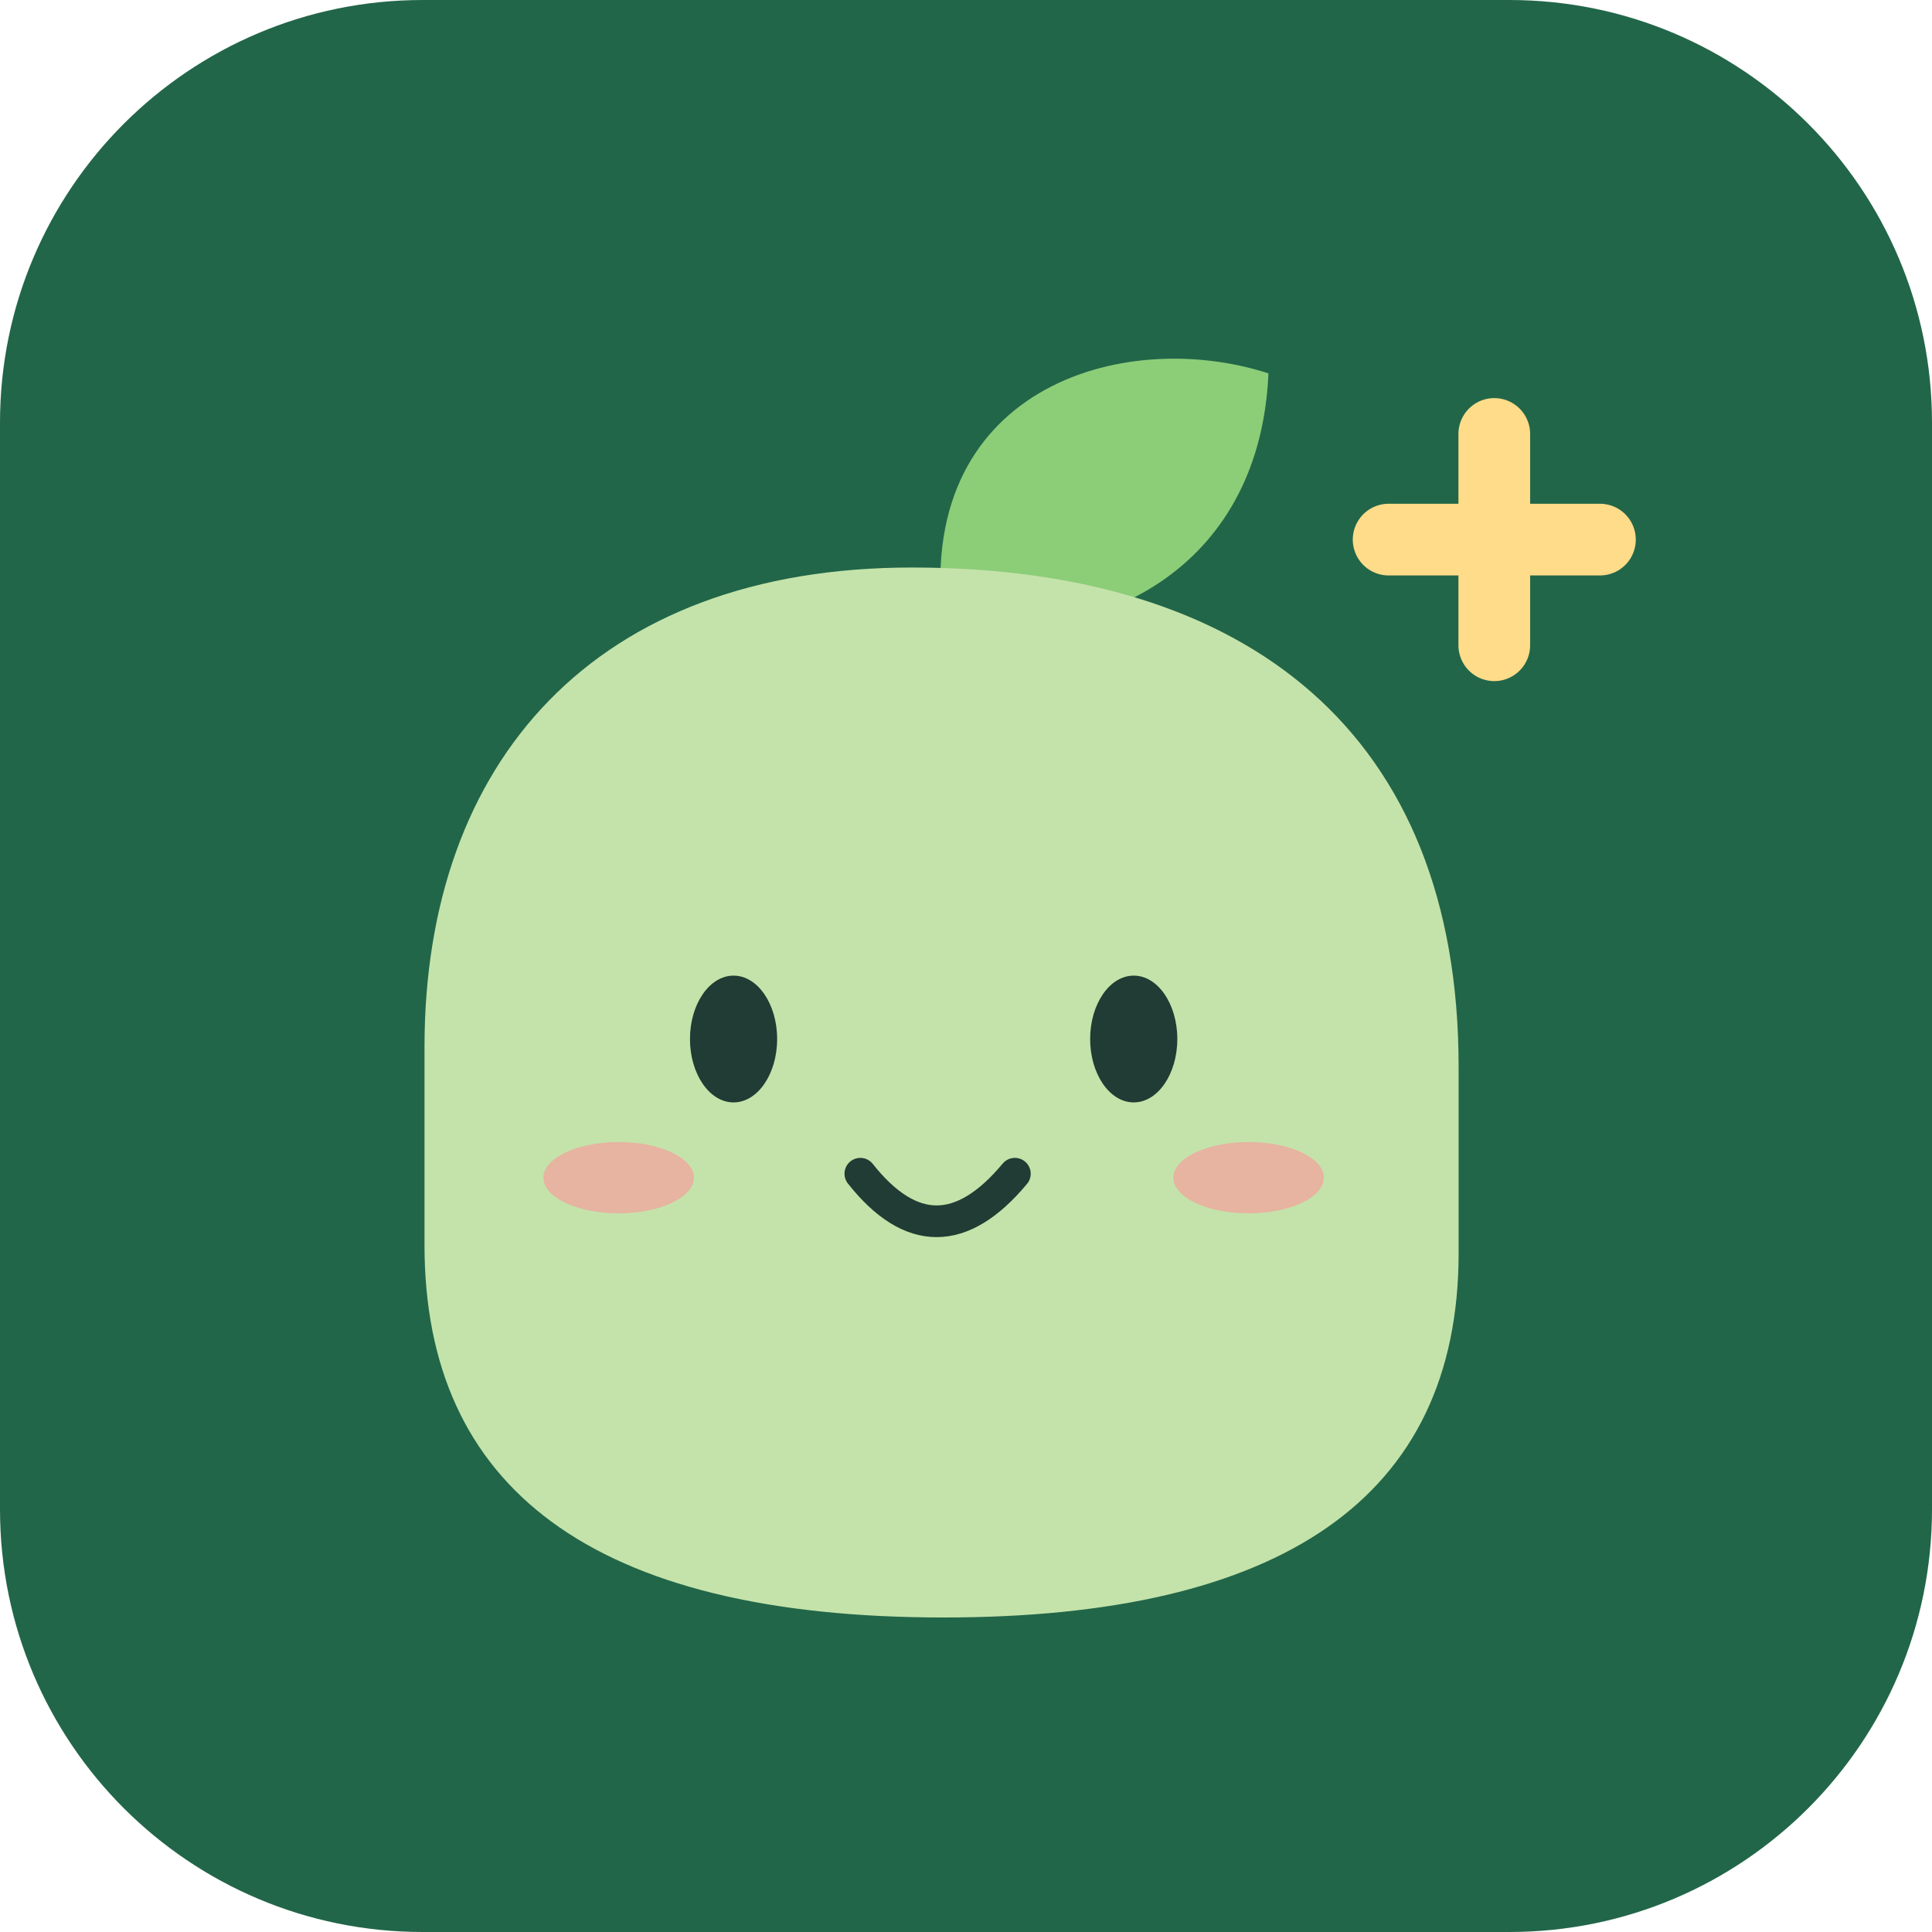
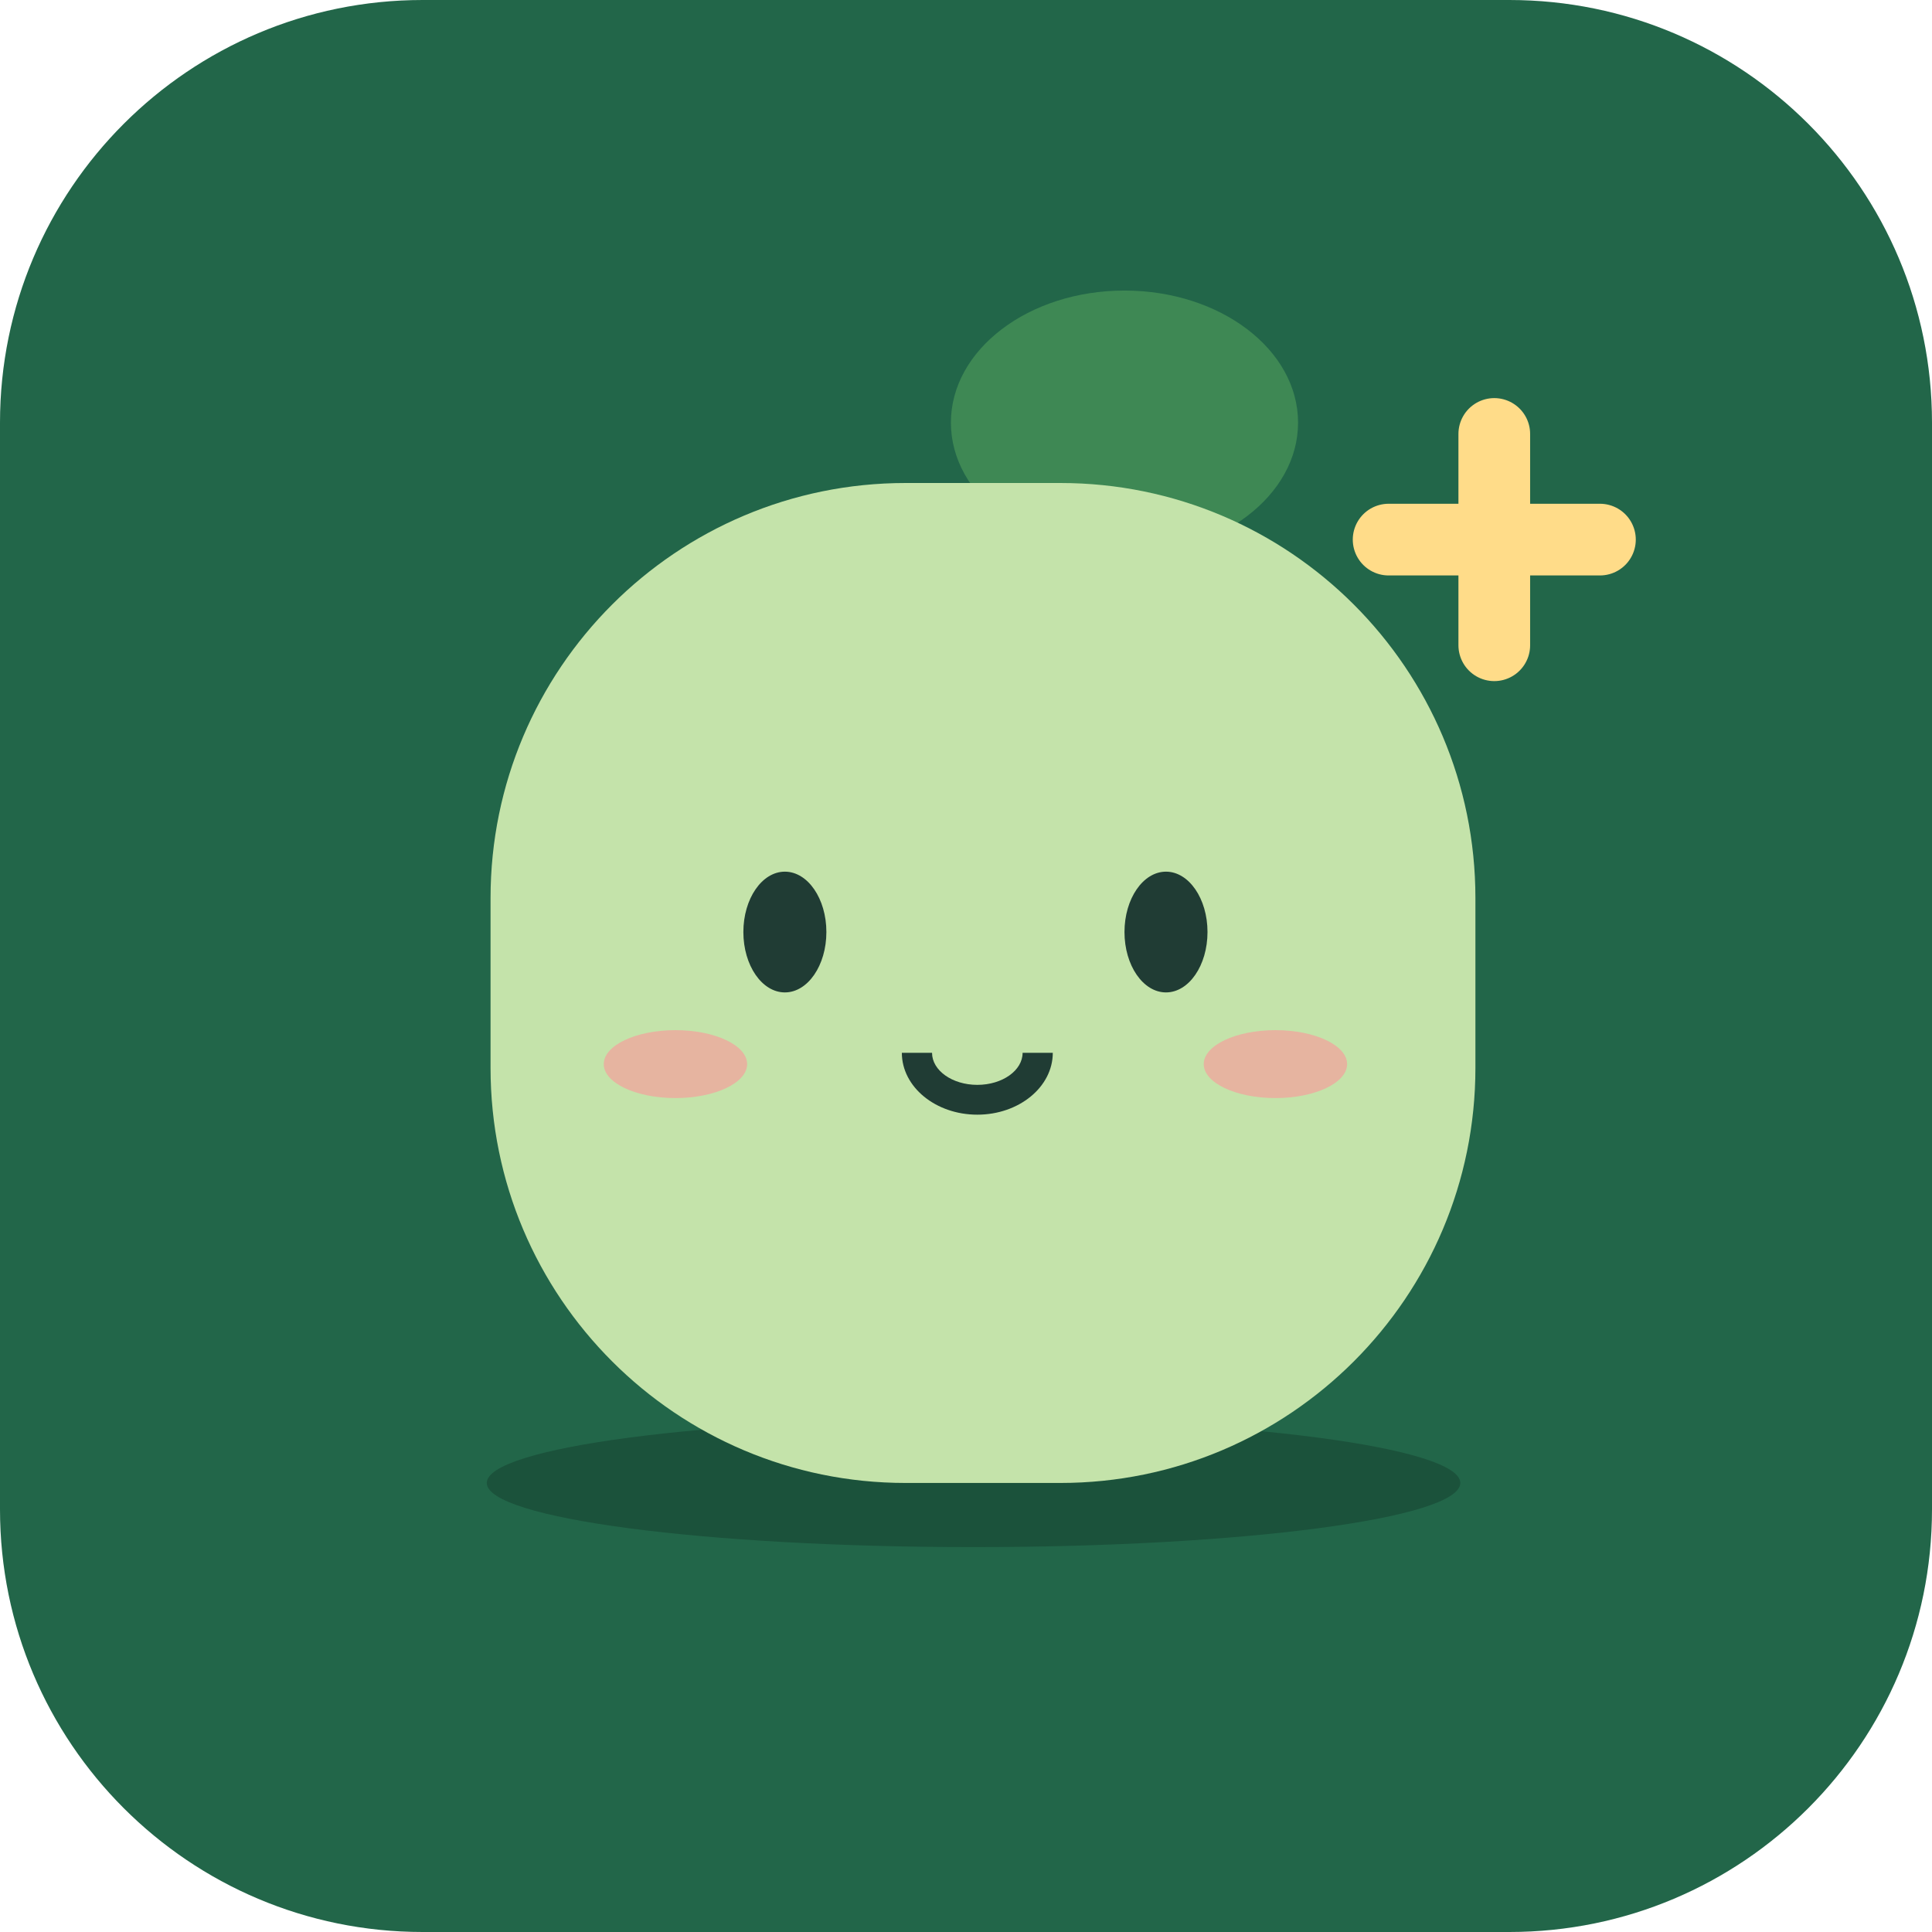
<svg xmlns="http://www.w3.org/2000/svg" width="512" height="512" viewBox="0 0 512 512">
  <rect width="512" height="512" rx="112" fill="#226649" />
-   <g transform="translate(-24 16) scale(1.05)">
-     <path d="M261 143C253 83 306 67 343 79c-2 47-39 69-82 64Z" fill="#8ccd78" />
-     <path d="M130 249c0-72 43-121 123-121 85 0 138 42 138 126v47c0 62-45 92-130 92-89 0-131-33-131-94Z" fill="#c4e3aa" />
-     <ellipse cx="208" cy="247" rx="11" ry="16" fill="#203c34" />
-     <ellipse cx="309" cy="247" rx="11" ry="16" fill="#203c34" />
-     <path d="M240 281q19 24 39 0" fill="none" stroke="#203c34" stroke-width="8" stroke-linecap="round" />
-     <ellipse cx="179" cy="282" rx="19" ry="9" fill="#e6b4a0" />
-     <ellipse cx="338" cy="282" rx="19" ry="9" fill="#e6b4a0" />
-   </g>
+   <ellipse cx="258" cy="393" rx="129" ry="17" fill="#1b523b" />
+   <ellipse cx="298" cy="112" rx="46" ry="35" fill="#3e8854" />
+   <rect x="130" y="128" width="261" height="265" rx="110" fill="#c4e3aa" />
+   <ellipse cx="208" cy="247" rx="11" ry="16" fill="#203c34" />
+   <ellipse cx="309" cy="247" rx="11" ry="16" fill="#203c34" />
+   <path d="M239 279h8a12 8.5 0 0 0 24 0h8a20 16.4 0 0 1-40 0Z" fill="#203c34" />
+   <ellipse cx="179" cy="282" rx="19" ry="9" fill="#e6b4a0" />
+   <ellipse cx="338" cy="282" rx="19" ry="9" fill="#e6b4a0" />
  <path d="M368 143h56m-28-28v56" fill="none" stroke="#ffdc89" stroke-width="19" stroke-linecap="round" />
</svg>
